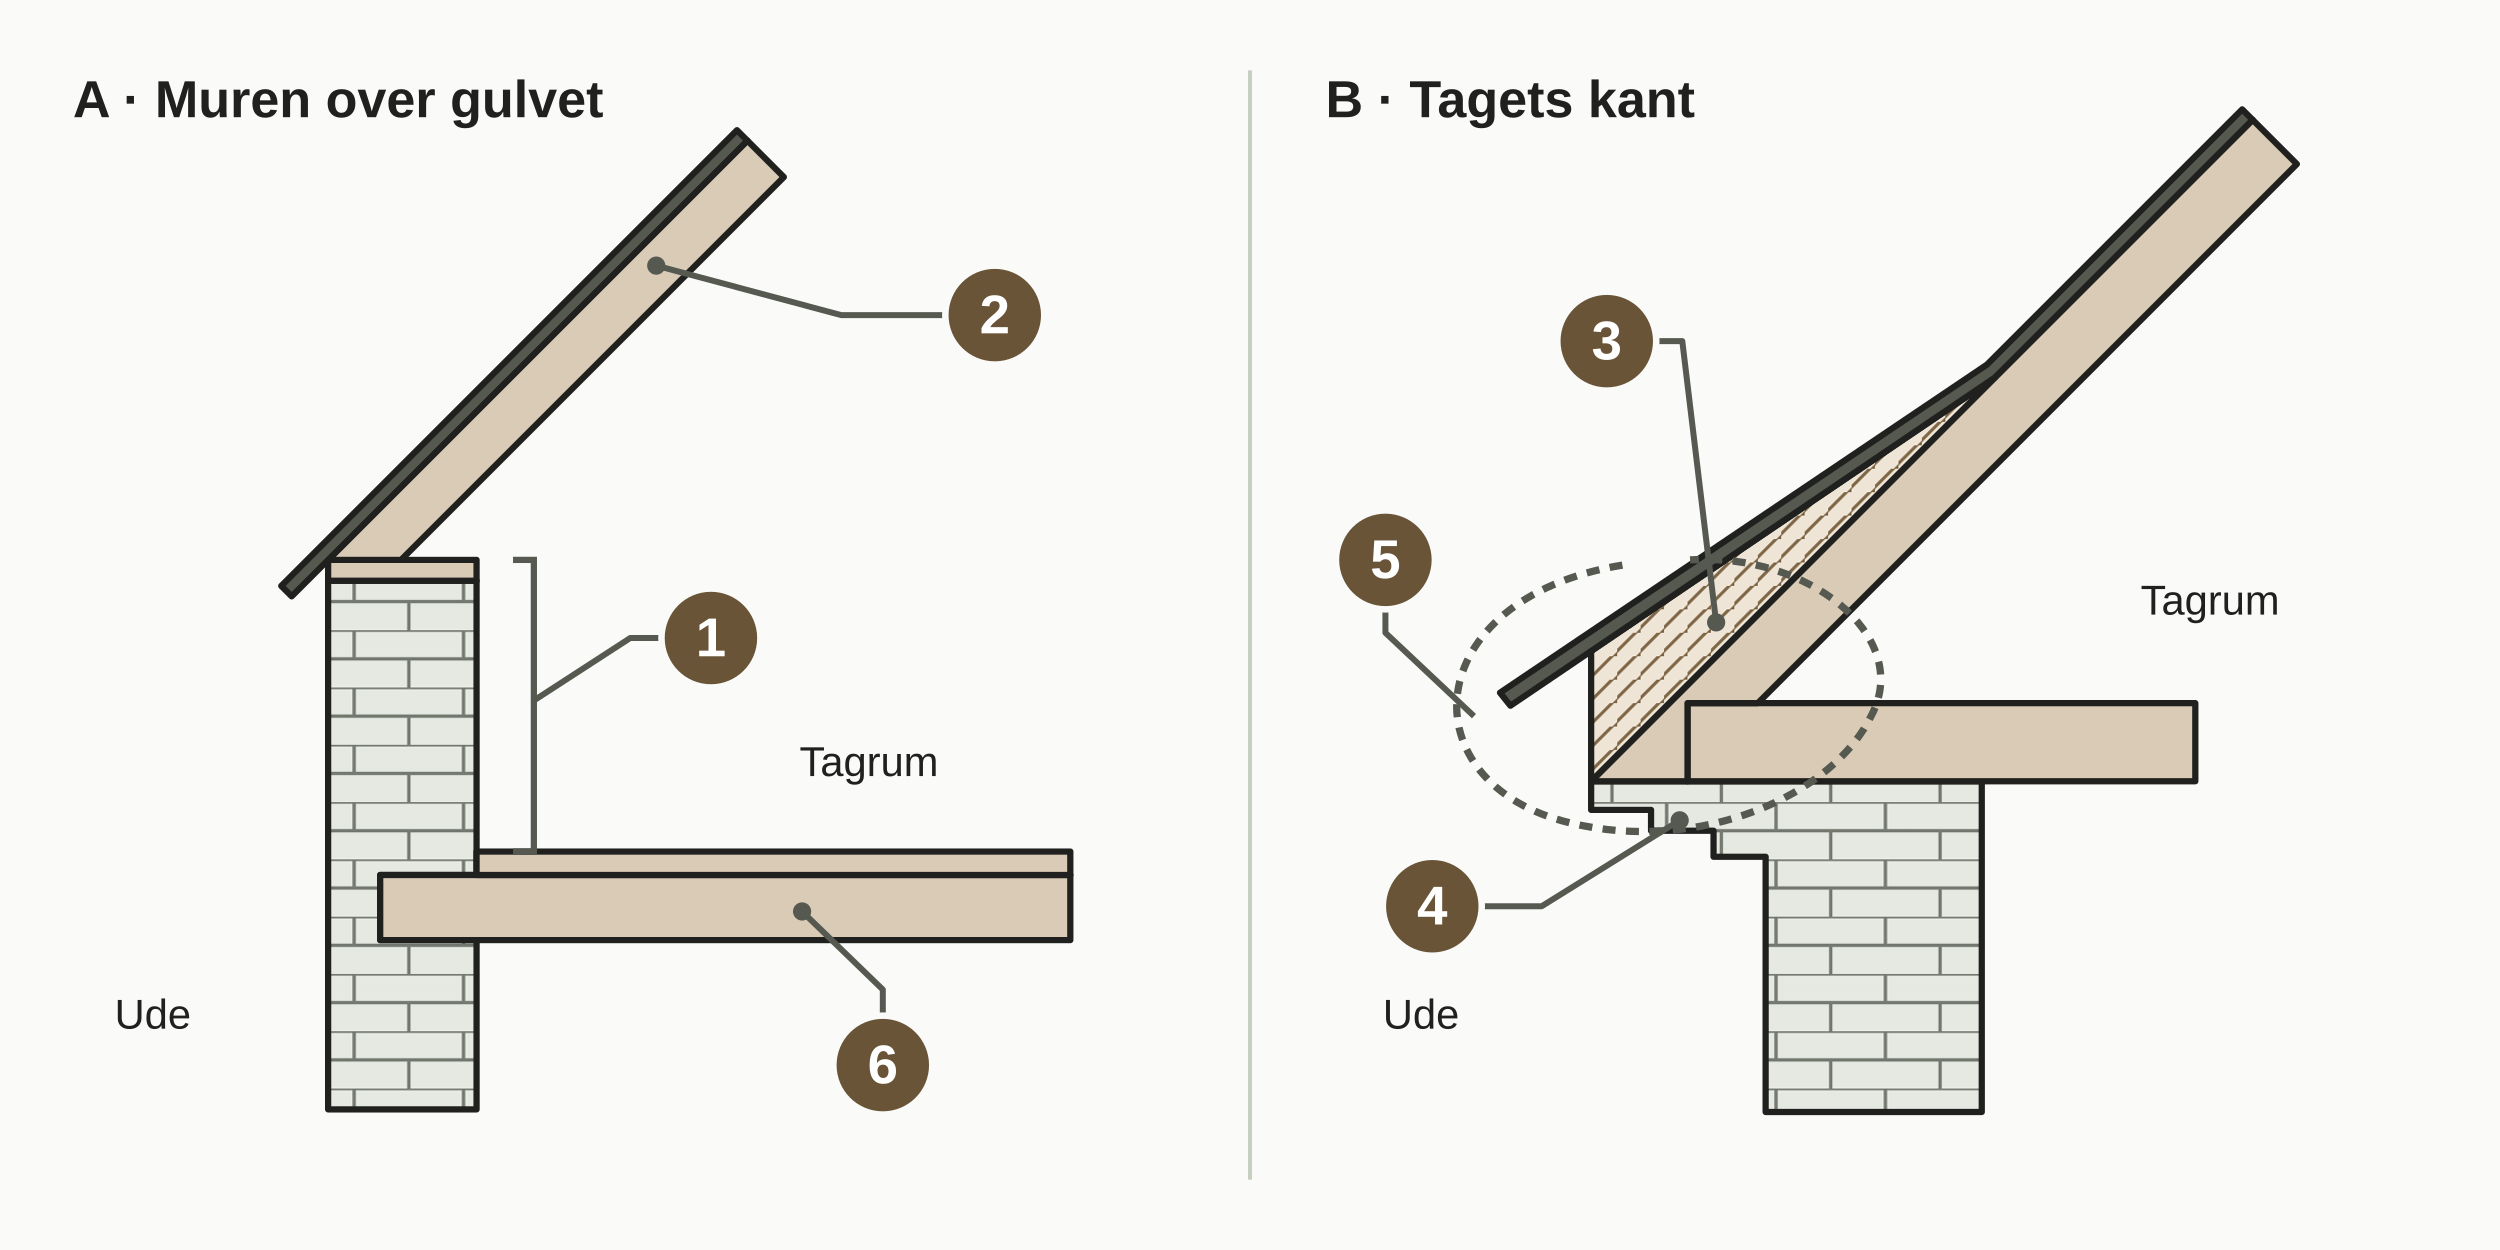
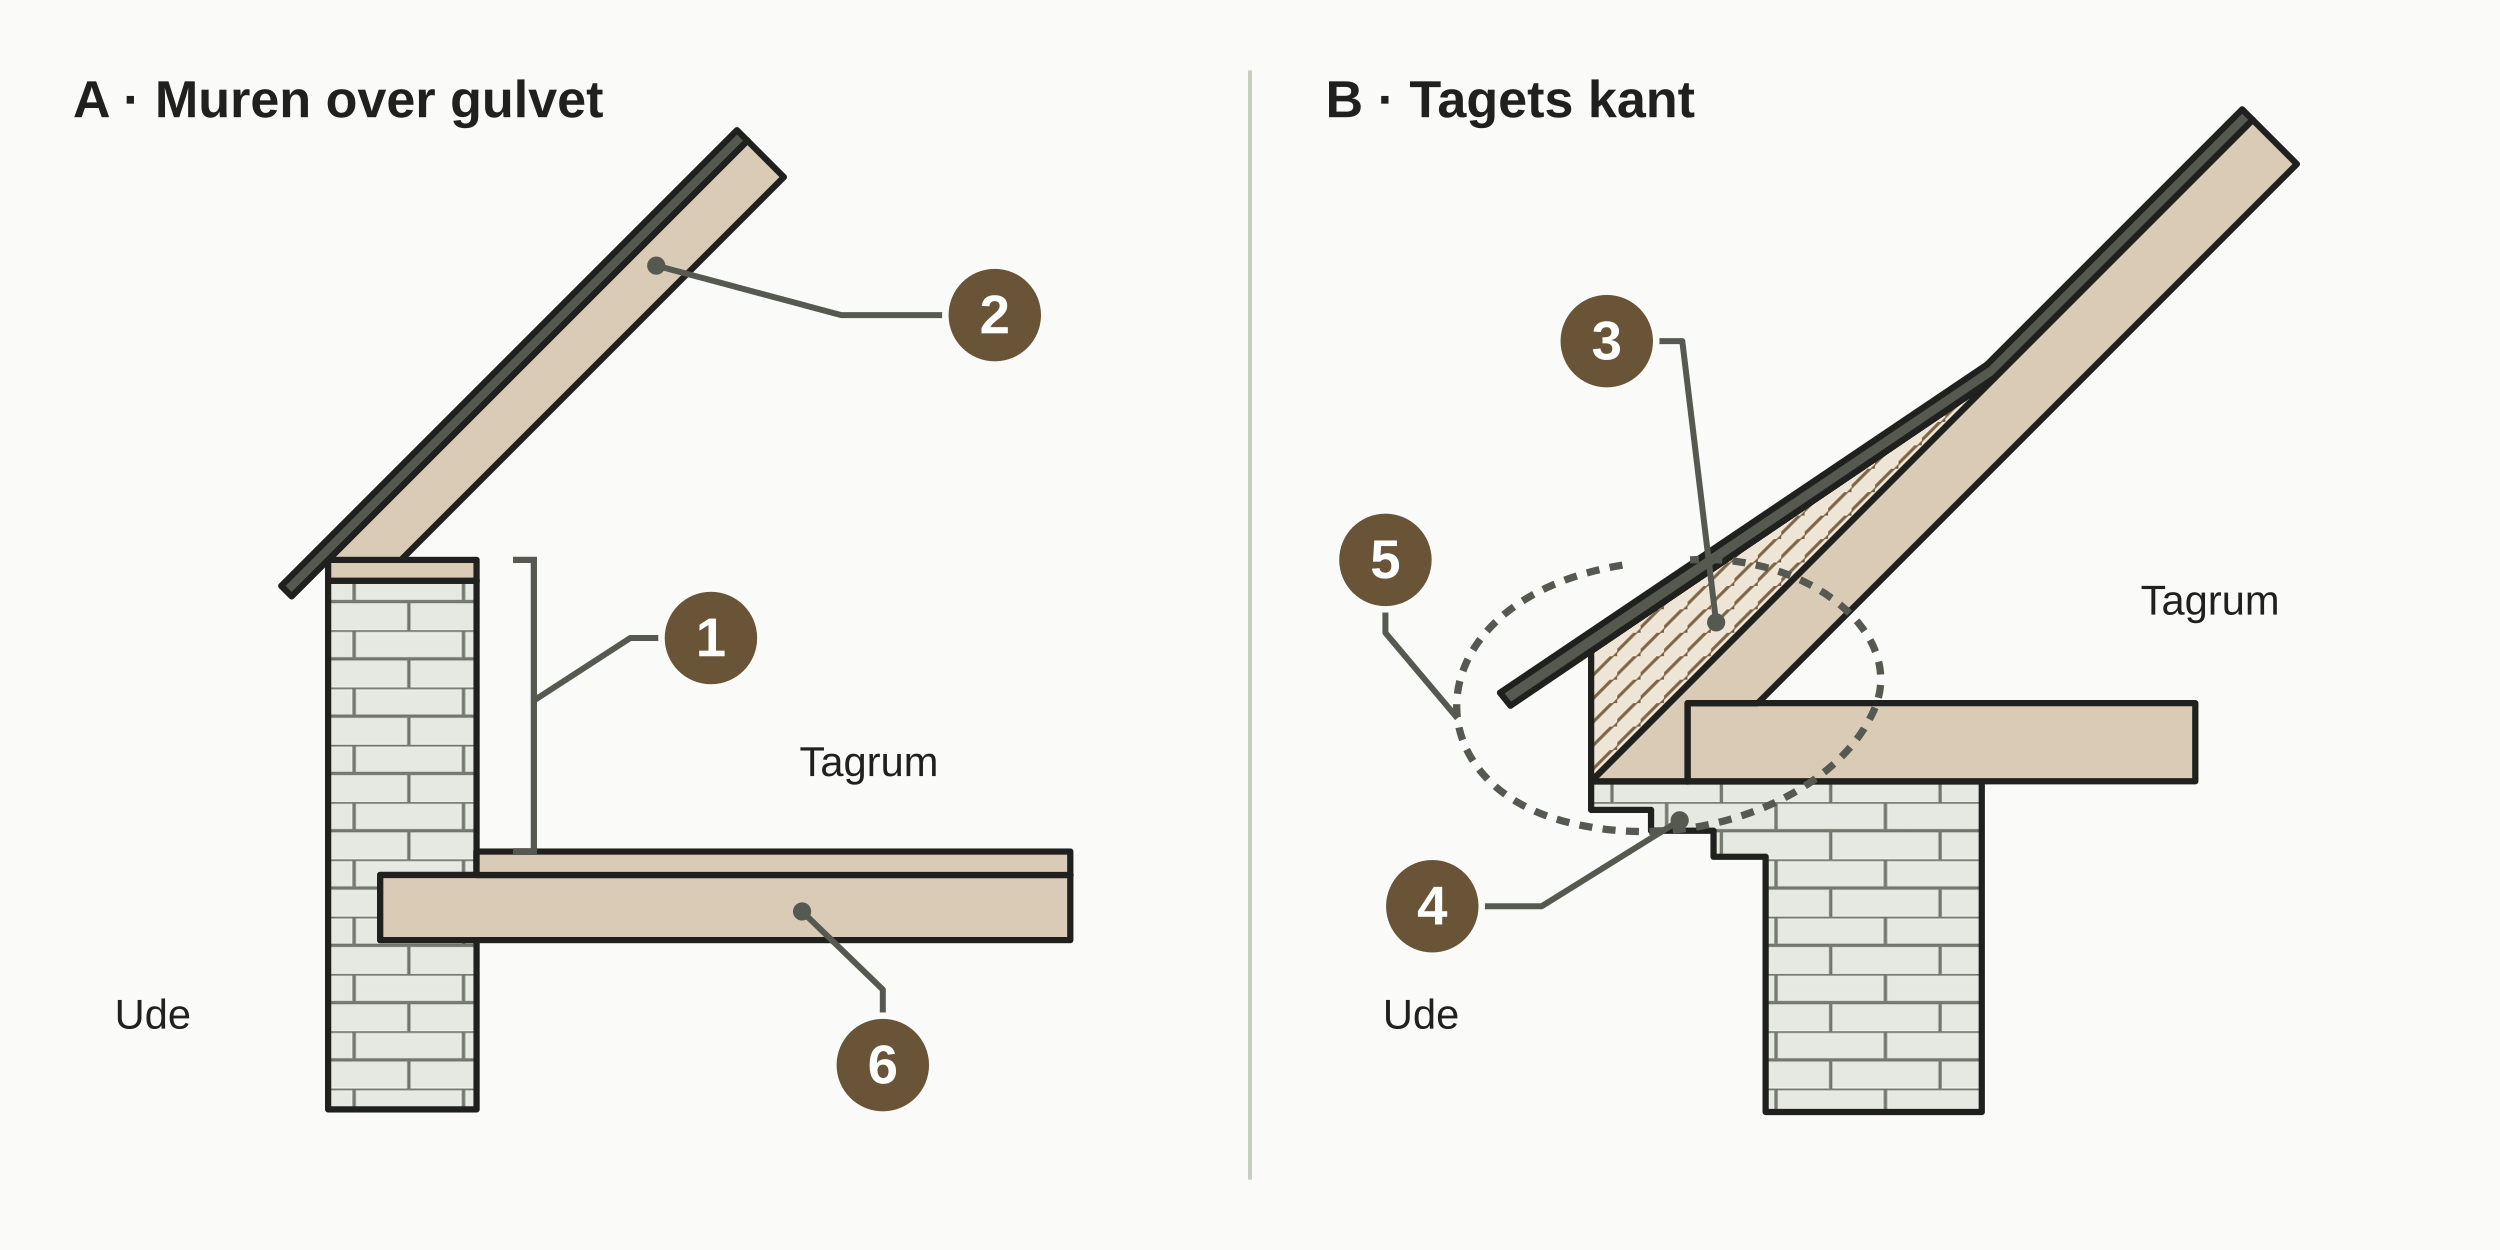
<svg xmlns="http://www.w3.org/2000/svg" width="960" height="480" viewBox="0 0 960 480" role="img" aria-labelledby="titel tekst">
  <defs>
    <pattern id="mur" width="42" height="22" patternUnits="userSpaceOnUse">
      <rect width="42" height="22" fill="#e6e9e2" />
      <path d="M0 0H42 M0 11H42 M10 0V11 M31 11V22" fill="none" stroke="#767b71" stroke-width="1.3" />
    </pattern>
    <pattern id="kile" width="9" height="9" patternUnits="userSpaceOnUse">
      <rect width="9" height="9" fill="#eee5d7" />
      <path d="M-1 8L8 -1 M7 10L10 7" stroke="#806747" stroke-width="1.2" />
    </pattern>
  </defs>
  <rect width="960" height="480" fill="#fafbf9" />
  <path d="M480 27V453" stroke="#c6cec0" stroke-width="1.5" />
  <g font-family="Arial, Helvetica, sans-serif" fill="#20211e">
    <text x="28" y="45" font-size="20" font-weight="bold">A · Muren over gulvet</text>
    <text x="509" y="45" font-size="20" font-weight="bold">B · Tagets kant</text>
    <g font-size="16">
      <text x="44" y="395">Ude</text>
      <text x="307" y="298">Tagrum</text>
      <text x="531" y="395">Ude</text>
      <text x="822" y="236">Tagrum</text>
    </g>
  </g>
  <g stroke="#20211e" stroke-width="2.4" stroke-linejoin="round">
    <polygon id="A_Ydermur" points="126,426 183,426 183,361 146,361 146,336 183,336 183,223 126,223" fill="url(#mur)" />
    <polygon id="A_Rem" points="126,223 183,223 183,215 126,215" fill="#d9cbb6" />
    <polygon id="A_Bjaelke" points="146,361 411,361 411,336 146,336" fill="#d9cbb6" />
    <polygon id="A_Gulv" points="183,336 411,336 411,327 183,327" fill="#d9cbb6" />
    <polygon id="A_Spaer" points="126,215 154,215 301,68 287,54" fill="#d9cbb6" />
    <polygon id="A_Tagflade" points="283,50 108,225 112,229 287,54" fill="#555950" />
  </g>
  <path d="M197 215h8v112h-8" stroke="#555950" stroke-width="2.4" fill="none" />
  <g stroke="#20211e" stroke-width="2.4" stroke-linejoin="round">
    <polygon id="B_Gesimsmur" points="611,300 611,311 634,311 634,319 658,319 658,329 678,329 678,427 761,427 761,300" fill="url(#mur)" />
    <polygon id="B_Bjaelke" points="648,300 843,300 843,270 648,270" fill="#d9cbb6" />
    <polygon id="B_Spaer" points="882,63 865,46 611,300 648,300 648,270 675,270" fill="#d9cbb6" />
    <polygon id="B_Skalk" points="611,300 766,145 611,250" fill="url(#kile)" />
    <polygon id="B_Tagflade" points="763,140 576,266 580,271 766,145 865,46 861,42" fill="#555950" />
  </g>
  <path d="M623 217C544 230 540 301 603 316C652 328 704 306 719 274C734 244 694 212 649 215" fill="none" stroke="#555950" stroke-width="2.8" stroke-dasharray="5 4" />
  <g stroke="#555950" stroke-width="2.3" stroke-linejoin="round" fill="none">
    <path d="M273 245H242L205 269" />
    <path d="M382 121H323L252 102" />
    <path d="M617 131H646L659 239" />
    <path d="M550 348H592L645 315" />
-     <path d="M532 215V243L566 275" />
+     <path d="M532 215V243L559.65 275.79" />
    <path d="M339 409V380L308 350" />
  </g>
  <g fill="#555950">
    <circle cx="252" cy="102" r="3.5" />
    <circle cx="659" cy="239" r="3.5" />
    <circle cx="645" cy="315" r="3.5" />
    <circle cx="308" cy="350" r="3.5" />
  </g>
  <g fill="#695437" stroke="#fafbf9" stroke-width="2.5">
    <circle id="punkt-1" cx="273" cy="245" r="19" />
    <circle id="punkt-2" cx="382" cy="121" r="19" />
    <circle id="punkt-3" cx="617" cy="131" r="19" />
    <circle id="punkt-4" cx="550" cy="348" r="19" />
    <circle id="punkt-5" cx="532" cy="215" r="19" />
    <circle id="punkt-6" cx="339" cy="409" r="19" />
  </g>
  <g fill="#ffffff" font-family="Arial, Helvetica, sans-serif" font-size="21" font-weight="bold" text-anchor="middle">
    <text x="273" y="252">1</text>
    <text x="382" y="128">2</text>
    <text x="617" y="138">3</text>
    <text x="550" y="355">4</text>
    <text x="532" y="222">5</text>
    <text x="339" y="416">6</text>
  </g>
</svg>
